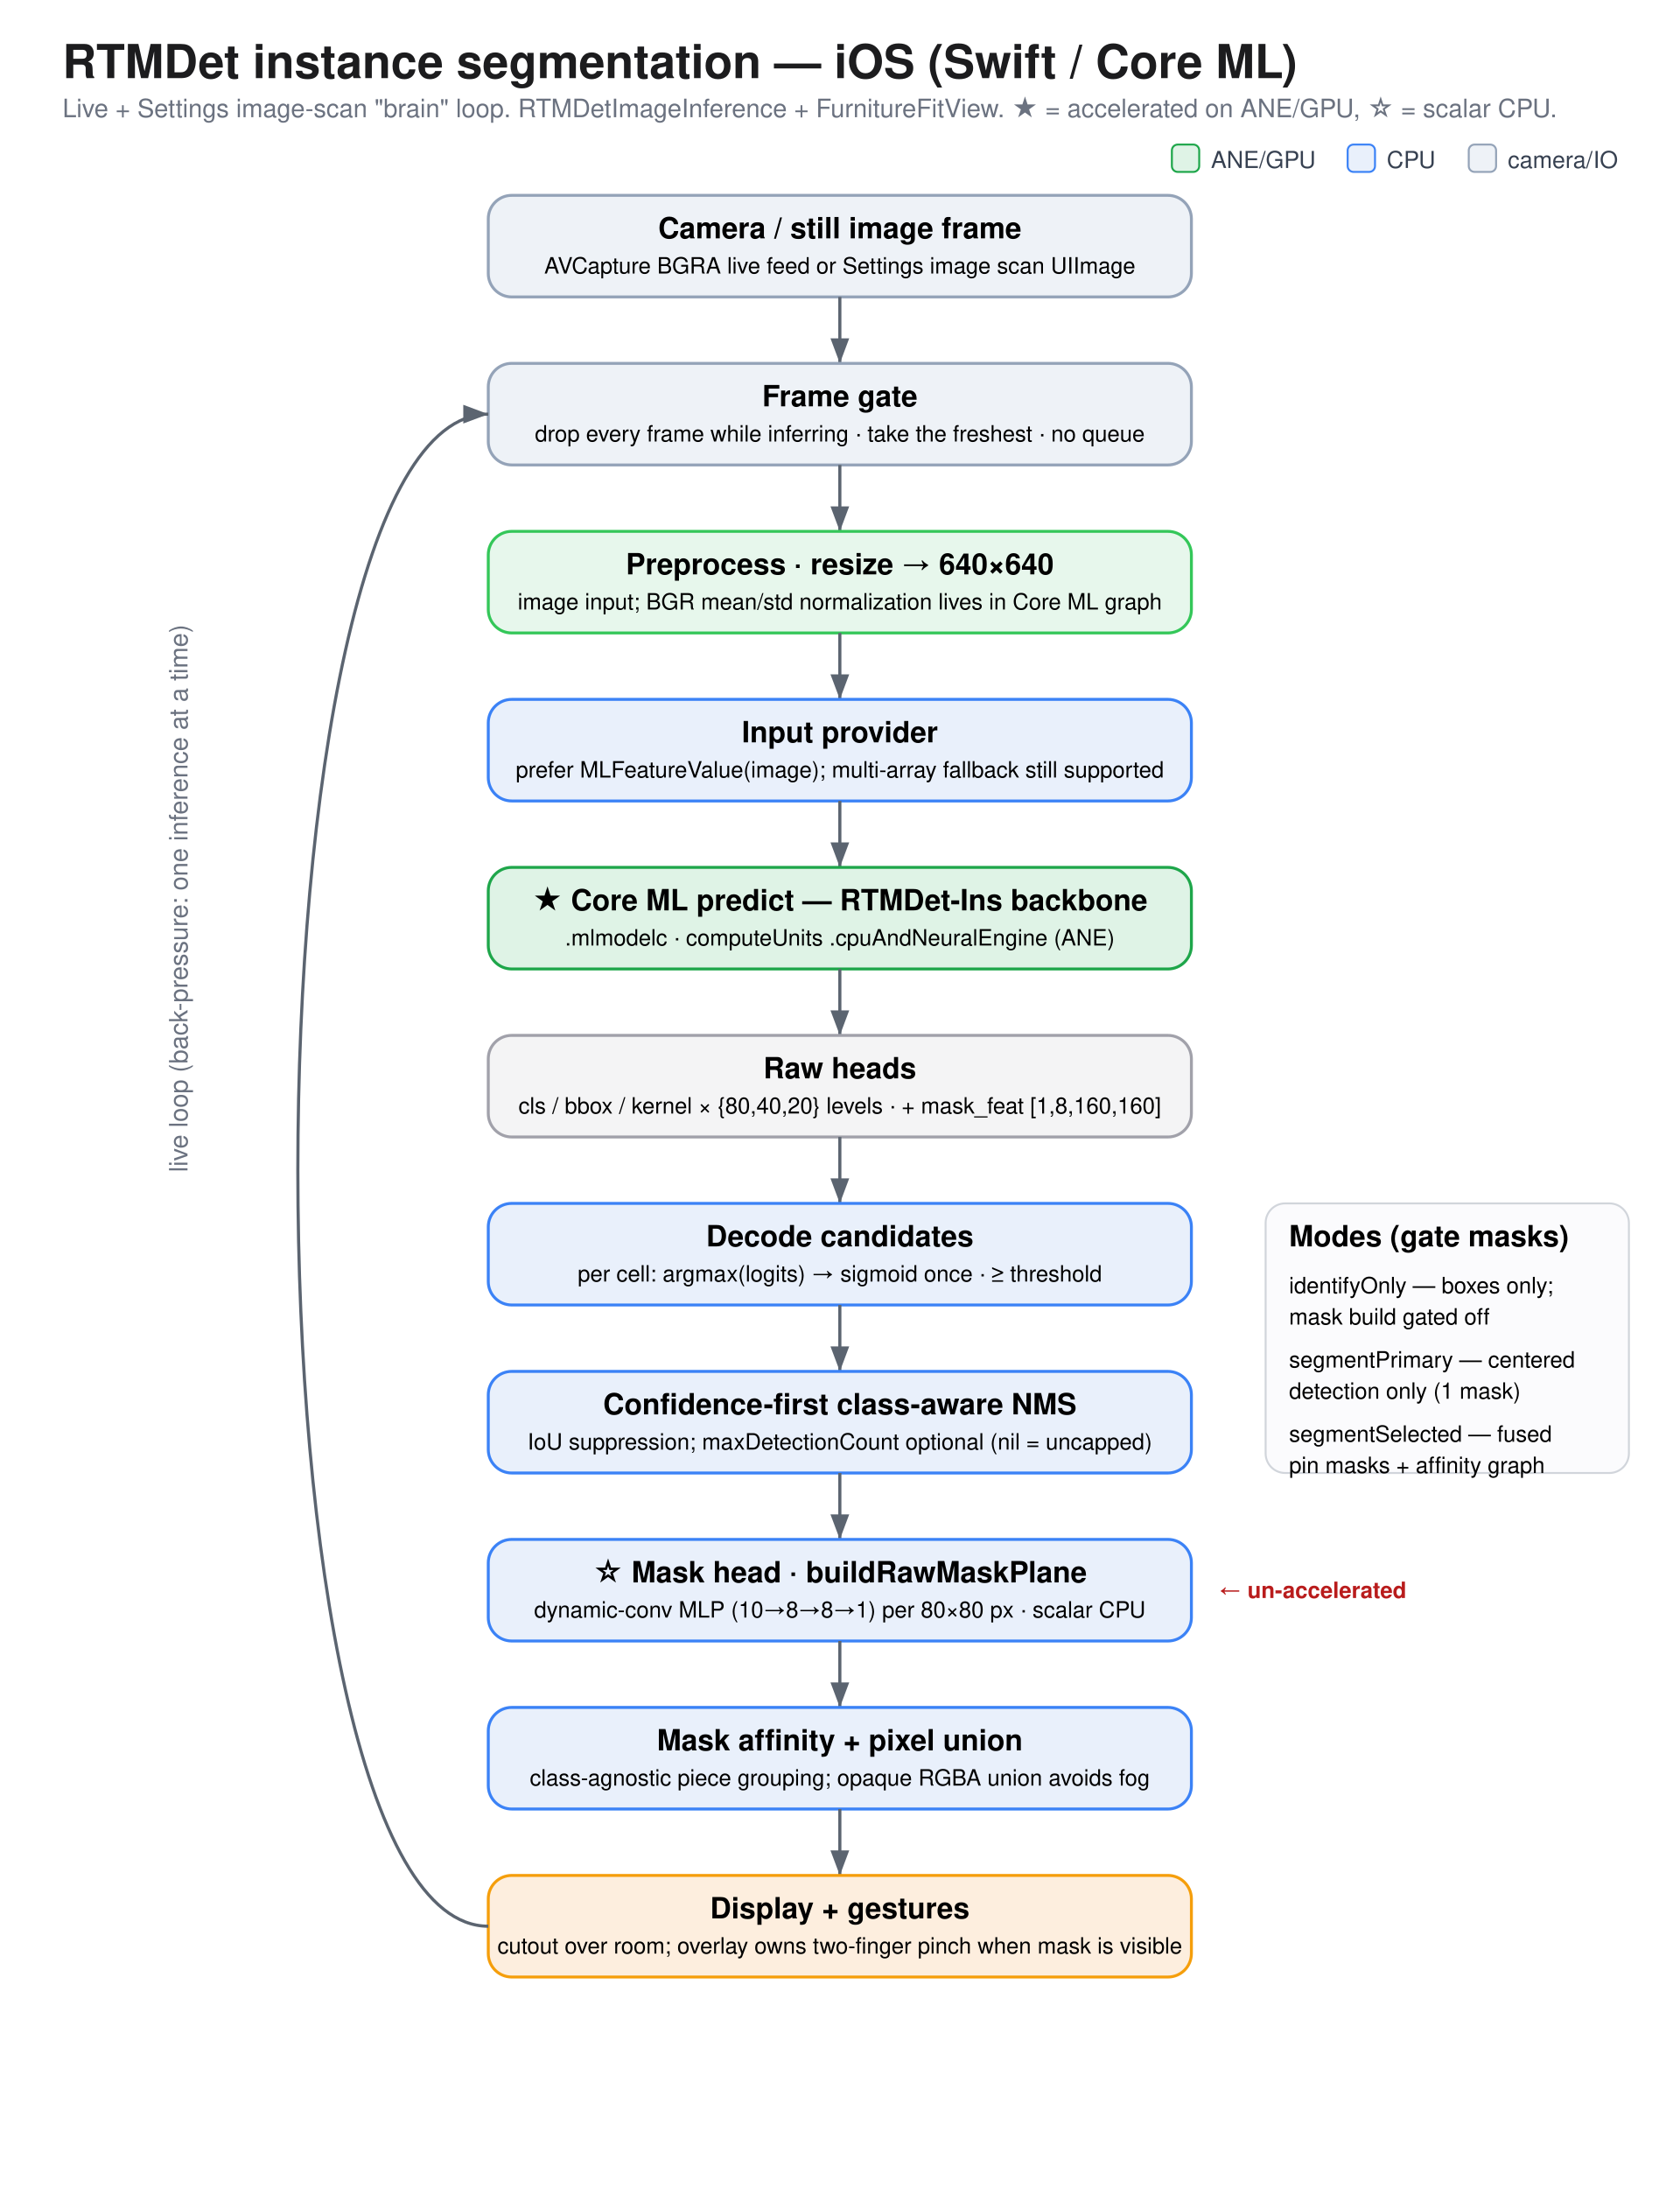
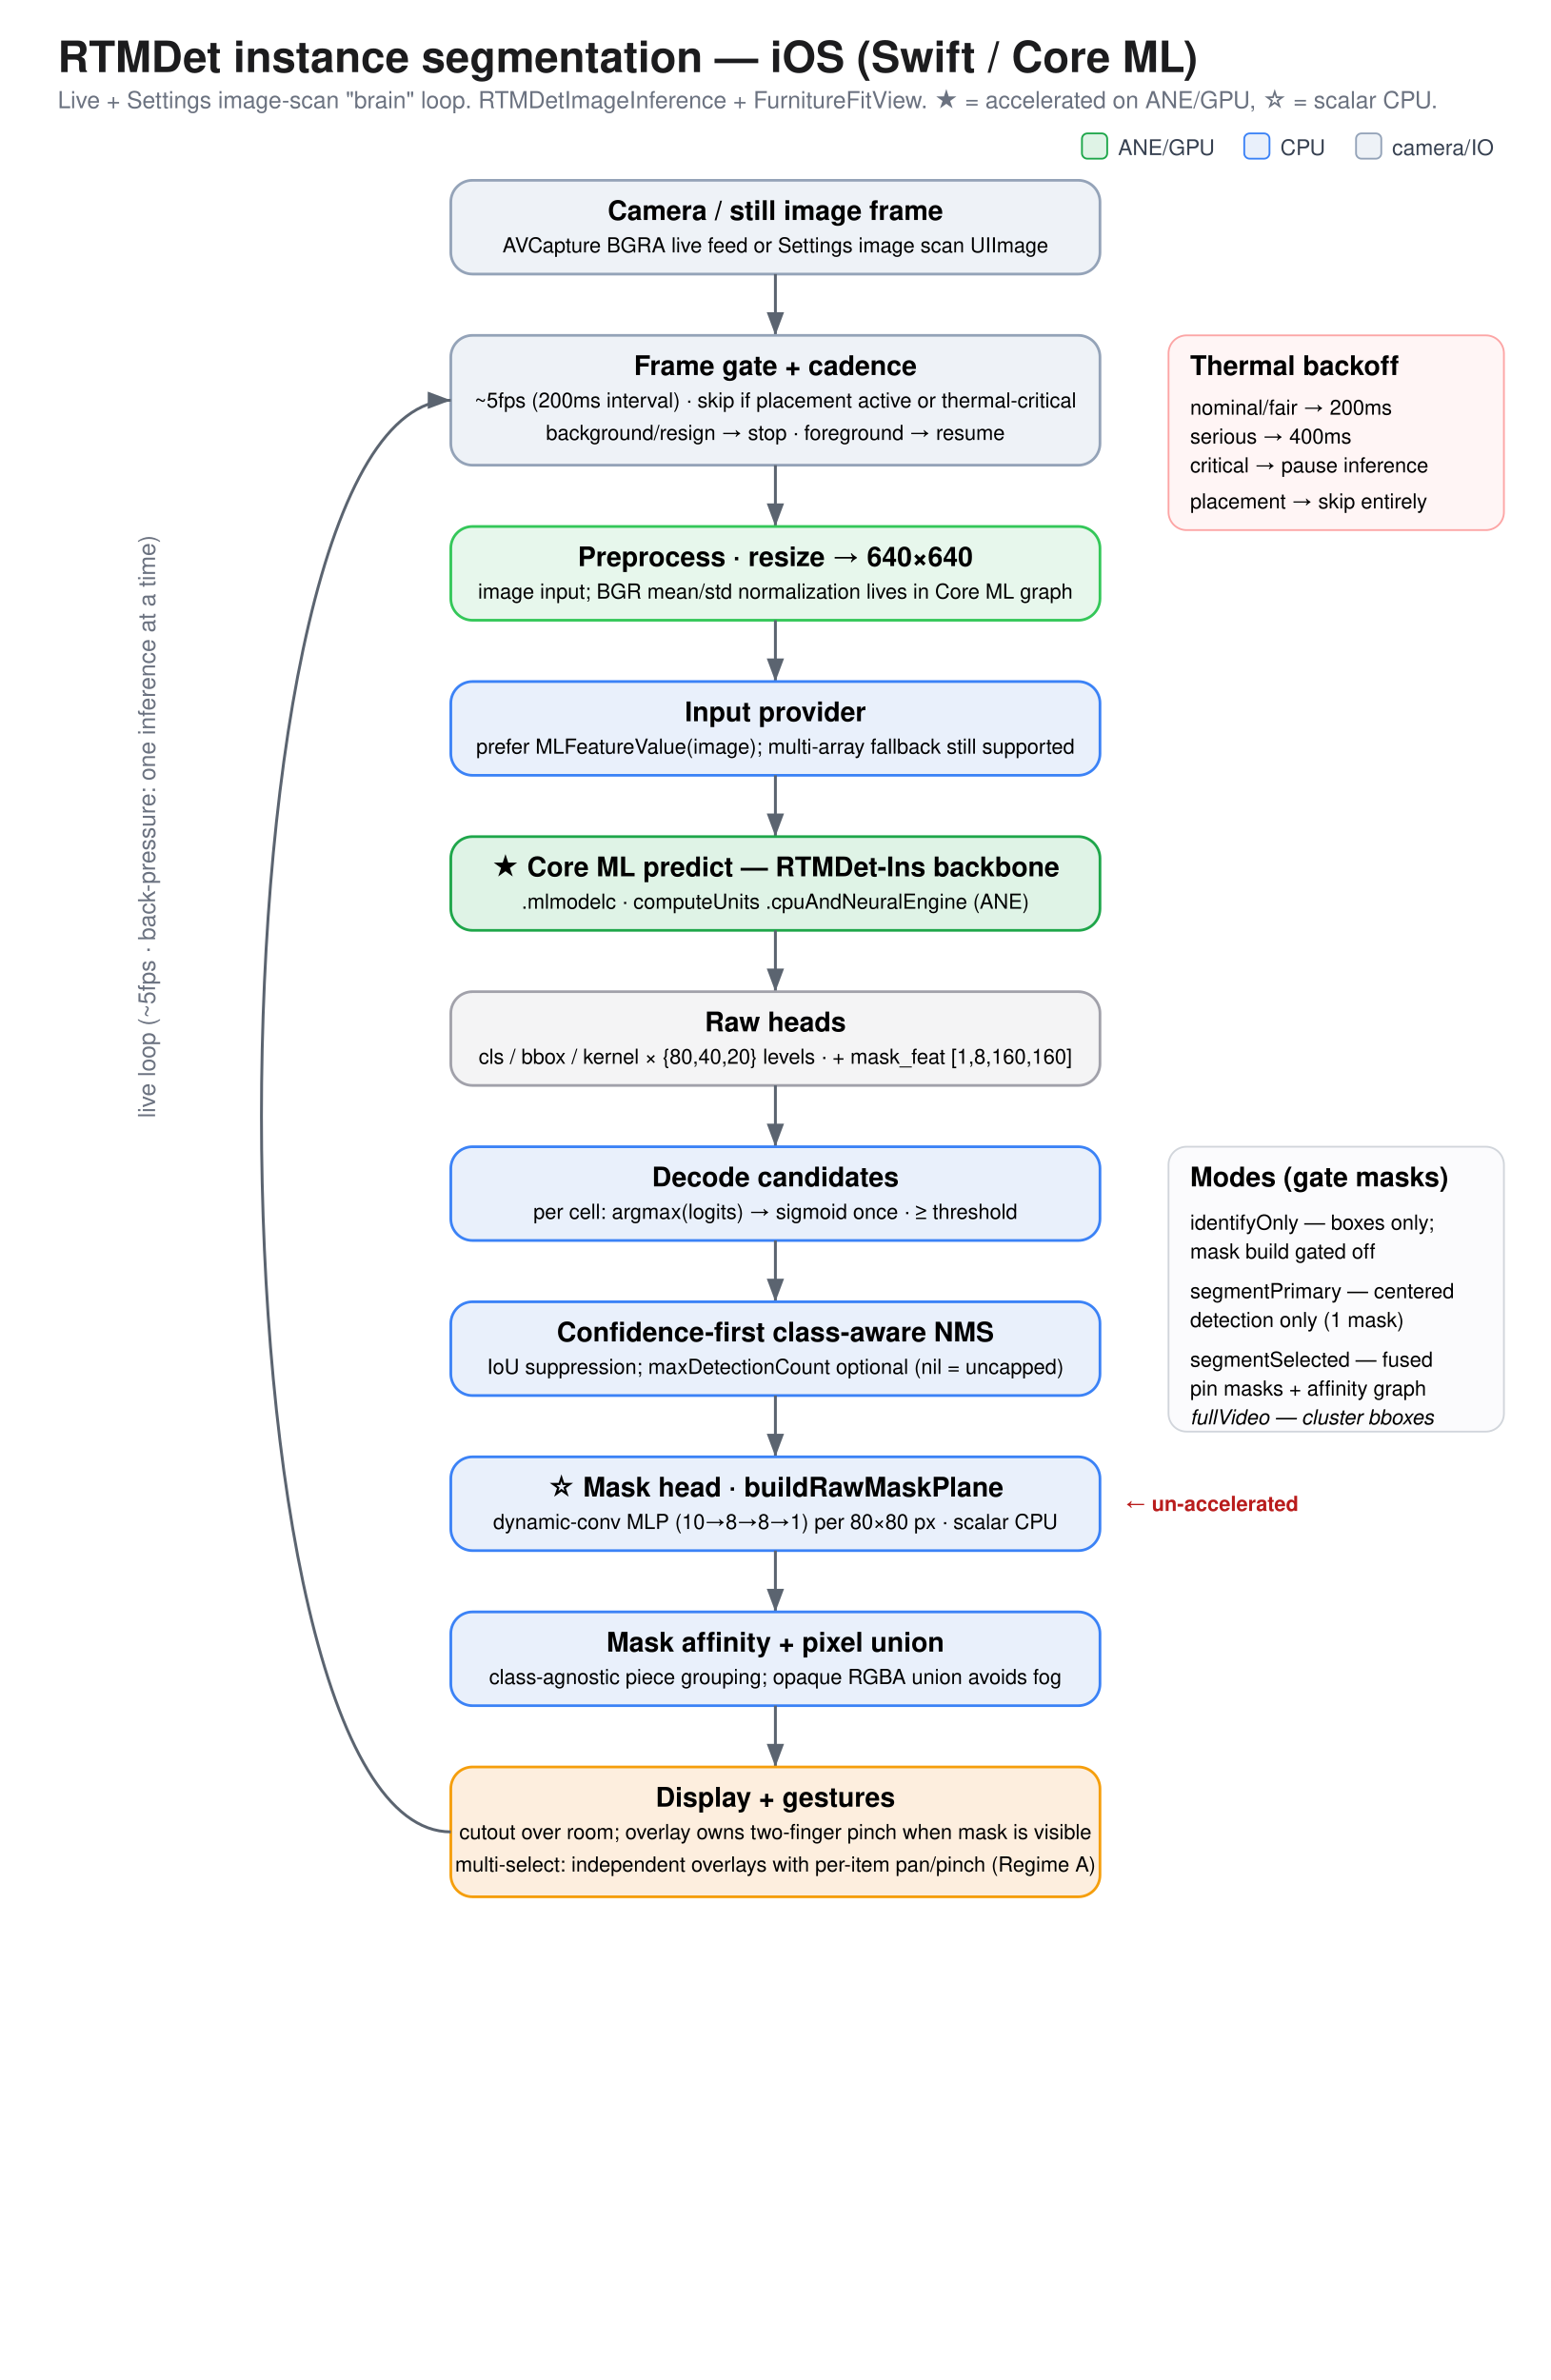
- <svg xmlns="http://www.w3.org/2000/svg" width="860" height="1120" viewBox="0 0 860 1120" font-family="-apple-system, Helvetica, Arial, sans-serif">
+ <svg xmlns="http://www.w3.org/2000/svg" width="860" height="1320" viewBox="0 0 860 1320" font-family="-apple-system, Helvetica, Arial, sans-serif">
  <defs>
    <marker id="arrow" markerWidth="10" markerHeight="10" refX="8" refY="3" orient="auto" markerUnits="strokeWidth">
      <path d="M0,0 L8,3 L0,6 Z" fill="#5b6470" />
    </marker>
    <style>
      .title{font-size:24px;font-weight:700;fill:#1c1c1e}
      .sub{font-size:13px;fill:#6b7280}
      .box{rx:12;ry:12;stroke-width:1.5}
      .bt{font-size:15px;font-weight:600}
      .bs{font-size:11.5px}
      .cam{fill:#eef2f7;stroke:#94a3b8}
      .gpu{fill:#e7f7ec;stroke:#34c759}
      .ane{fill:#dff3e6;stroke:#1ea64a}
      .cpu{fill:#e9f0fb;stroke:#3b82f6}
      .data{fill:#f4f4f5;stroke:#a1a1aa}
      .disp{fill:#fdeede;stroke:#f59e0b}
      .star{fill:#b91c1c;font-size:11.5px;font-weight:700}
      .edge{stroke:#5b6470;stroke-width:1.6;fill:none}
      .legtxt{font-size:12px;fill:#374151}
    </style>
  </defs>
  <text x="32" y="40" class="title">RTMDet instance segmentation — iOS (Swift / Core ML)</text>
  <text x="32" y="60" class="sub">Live + Settings image-scan "brain" loop. RTMDetImageInference + FurnitureFitView. ★ = accelerated on ANE/GPU, ☆ = scalar CPU.</text>
  <rect x="600" y="74" width="14" height="14" rx="3" class="ane" />
  <text x="620" y="86" class="legtxt">ANE/GPU</text>
  <rect x="690" y="74" width="14" height="14" rx="3" class="cpu" />
  <text x="710" y="86" class="legtxt">CPU</text>
  <rect x="752" y="74" width="14" height="14" rx="3" class="cam" />
  <text x="772" y="86" class="legtxt">camera/IO</text>
  <g>
    <rect x="250" y="100" width="360" height="52" class="box cam" />
    <text x="430" y="122" text-anchor="middle" class="bt">Camera / still image frame</text>
    <text x="430" y="140" text-anchor="middle" class="bs">AVCapture BGRA live feed or Settings image scan UIImage</text>
  </g>
  <path class="edge" d="M430,152 L430,186" marker-end="url(#arrow)" />
  <g>
-     <rect x="250" y="186" width="360" height="52" class="box cam" />
-     <text x="430" y="208" text-anchor="middle" class="bt">Frame gate</text>
-     <text x="430" y="226" text-anchor="middle" class="bs">drop every frame while inferring · take the freshest · no queue</text>
+     <rect x="250" y="186" width="360" height="72" class="box cam" />
+     <text x="430" y="208" text-anchor="middle" class="bt">Frame gate + cadence</text>
+     <text x="430" y="226" text-anchor="middle" class="bs">~5fps (200ms interval) · skip if placement active or thermal-critical</text>
+     <text x="430" y="244" text-anchor="middle" class="bs">background/resign → stop · foreground → resume</text>
  </g>
-   <path class="edge" d="M430,238 L430,272" marker-end="url(#arrow)" />
+   <path class="edge" d="M430,258 L430,292" marker-end="url(#arrow)" />
  <g>
-     <rect x="250" y="272" width="360" height="52" class="box gpu" />
-     <text x="430" y="294" text-anchor="middle" class="bt">Preprocess · resize → 640×640</text>
-     <text x="430" y="312" text-anchor="middle" class="bs">image input; BGR mean/std normalization lives in Core ML graph</text>
+     <rect x="250" y="292" width="360" height="52" class="box gpu" />
+     <text x="430" y="314" text-anchor="middle" class="bt">Preprocess · resize → 640×640</text>
+     <text x="430" y="332" text-anchor="middle" class="bs">image input; BGR mean/std normalization lives in Core ML graph</text>
  </g>
-   <path class="edge" d="M430,324 L430,358" marker-end="url(#arrow)" />
+   <path class="edge" d="M430,344 L430,378" marker-end="url(#arrow)" />
  <g>
-     <rect x="250" y="358" width="360" height="52" class="box cpu" />
-     <text x="430" y="380" text-anchor="middle" class="bt">Input provider</text>
-     <text x="430" y="398" text-anchor="middle" class="bs">prefer MLFeatureValue(image); multi-array fallback still supported</text>
+     <rect x="250" y="378" width="360" height="52" class="box cpu" />
+     <text x="430" y="400" text-anchor="middle" class="bt">Input provider</text>
+     <text x="430" y="418" text-anchor="middle" class="bs">prefer MLFeatureValue(image); multi-array fallback still supported</text>
  </g>
-   <path class="edge" d="M430,410 L430,444" marker-end="url(#arrow)" />
+   <path class="edge" d="M430,430 L430,464" marker-end="url(#arrow)" />
  <g>
-     <rect x="250" y="444" width="360" height="52" class="box ane" />
-     <text x="430" y="466" text-anchor="middle" class="bt">★ Core ML predict — RTMDet-Ins backbone</text>
-     <text x="430" y="484" text-anchor="middle" class="bs">.mlmodelc · computeUnits .cpuAndNeuralEngine (ANE)</text>
+     <rect x="250" y="464" width="360" height="52" class="box ane" />
+     <text x="430" y="486" text-anchor="middle" class="bt">★ Core ML predict — RTMDet-Ins backbone</text>
+     <text x="430" y="504" text-anchor="middle" class="bs">.mlmodelc · computeUnits .cpuAndNeuralEngine (ANE)</text>
  </g>
-   <path class="edge" d="M430,496 L430,530" marker-end="url(#arrow)" />
+   <path class="edge" d="M430,516 L430,550" marker-end="url(#arrow)" />
  <g>
-     <rect x="250" y="530" width="360" height="52" class="box data" />
-     <text x="430" y="552" text-anchor="middle" class="bt">Raw heads</text>
-     <text x="430" y="570" text-anchor="middle" class="bs">cls / bbox / kernel × {80,40,20} levels · + mask_feat [1,8,160,160]</text>
+     <rect x="250" y="550" width="360" height="52" class="box data" />
+     <text x="430" y="572" text-anchor="middle" class="bt">Raw heads</text>
+     <text x="430" y="590" text-anchor="middle" class="bs">cls / bbox / kernel × {80,40,20} levels · + mask_feat [1,8,160,160]</text>
  </g>
-   <path class="edge" d="M430,582 L430,616" marker-end="url(#arrow)" />
+   <path class="edge" d="M430,602 L430,636" marker-end="url(#arrow)" />
  <g>
-     <rect x="250" y="616" width="360" height="52" class="box cpu" />
-     <text x="430" y="638" text-anchor="middle" class="bt">Decode candidates</text>
-     <text x="430" y="656" text-anchor="middle" class="bs">per cell: argmax(logits) → sigmoid once · ≥ threshold</text>
+     <rect x="250" y="636" width="360" height="52" class="box cpu" />
+     <text x="430" y="658" text-anchor="middle" class="bt">Decode candidates</text>
+     <text x="430" y="676" text-anchor="middle" class="bs">per cell: argmax(logits) → sigmoid once · ≥ threshold</text>
  </g>
-   <path class="edge" d="M430,668 L430,702" marker-end="url(#arrow)" />
+   <path class="edge" d="M430,688 L430,722" marker-end="url(#arrow)" />
  <g>
-     <rect x="250" y="702" width="360" height="52" class="box cpu" />
-     <text x="430" y="724" text-anchor="middle" class="bt">Confidence-first class-aware NMS</text>
-     <text x="430" y="742" text-anchor="middle" class="bs">IoU suppression; maxDetectionCount optional (nil = uncapped)</text>
+     <rect x="250" y="722" width="360" height="52" class="box cpu" />
+     <text x="430" y="744" text-anchor="middle" class="bt">Confidence-first class-aware NMS</text>
+     <text x="430" y="762" text-anchor="middle" class="bs">IoU suppression; maxDetectionCount optional (nil = uncapped)</text>
  </g>
-   <path class="edge" d="M430,754 L430,788" marker-end="url(#arrow)" />
+   <path class="edge" d="M430,774 L430,808" marker-end="url(#arrow)" />
  <g>
-     <rect x="250" y="788" width="360" height="52" class="box cpu" />
-     <text x="430" y="810" text-anchor="middle" class="bt">☆ Mask head · buildRawMaskPlane</text>
-     <text x="430" y="828" text-anchor="middle" class="bs">dynamic-conv MLP (10→8→8→1) per 80×80 px · scalar CPU</text>
+     <rect x="250" y="808" width="360" height="52" class="box cpu" />
+     <text x="430" y="830" text-anchor="middle" class="bt">☆ Mask head · buildRawMaskPlane</text>
+     <text x="430" y="848" text-anchor="middle" class="bs">dynamic-conv MLP (10→8→8→1) per 80×80 px · scalar CPU</text>
  </g>
-   <text x="624" y="818" class="star">← un-accelerated</text>
-   <path class="edge" d="M430,840 L430,874" marker-end="url(#arrow)" />
+   <text x="624" y="838" class="star">← un-accelerated</text>
+   <path class="edge" d="M430,860 L430,894" marker-end="url(#arrow)" />
  <g>
-     <rect x="250" y="874" width="360" height="52" class="box cpu" />
-     <text x="430" y="896" text-anchor="middle" class="bt">Mask affinity + pixel union</text>
-     <text x="430" y="914" text-anchor="middle" class="bs">class-agnostic piece grouping; opaque RGBA union avoids fog</text>
+     <rect x="250" y="894" width="360" height="52" class="box cpu" />
+     <text x="430" y="916" text-anchor="middle" class="bt">Mask affinity + pixel union</text>
+     <text x="430" y="934" text-anchor="middle" class="bs">class-agnostic piece grouping; opaque RGBA union avoids fog</text>
  </g>
-   <path class="edge" d="M430,926 L430,960" marker-end="url(#arrow)" />
+   <path class="edge" d="M430,946 L430,980" marker-end="url(#arrow)" />
  <g>
-     <rect x="250" y="960" width="360" height="52" class="box disp" />
-     <text x="430" y="982" text-anchor="middle" class="bt">Display + gestures</text>
-     <text x="430" y="1000" text-anchor="middle" class="bs">cutout over room; overlay owns two-finger pinch when mask is visible</text>
+     <rect x="250" y="980" width="360" height="72" class="box disp" />
+     <text x="430" y="1002" text-anchor="middle" class="bt">Display + gestures</text>
+     <text x="430" y="1020" text-anchor="middle" class="bs">cutout over room; overlay owns two-finger pinch when mask is visible</text>
+     <text x="430" y="1038" text-anchor="middle" class="bs">multi-select: independent overlays with per-item pan/pinch (Regime A)</text>
  </g>
-   <path class="edge" d="M250,986 C120,986 120,212 250,212" marker-end="url(#arrow)" />
-   <text x="96" y="600" transform="rotate(-90 96,600)" class="sub">live loop (back-pressure: one inference at a time)</text>
+   <path class="edge" d="M250,1016 C110,1016 110,222 250,222" marker-end="url(#arrow)" />
+   <text x="86" y="620" transform="rotate(-90 86,620)" class="sub">live loop (~5fps · back-pressure: one inference at a time)</text>
  <g>
-     <rect x="648" y="616" width="186" height="138" rx="10" fill="#fbfbfd" stroke="#d1d5db" />
-     <text x="660" y="638" class="bt" font-size="13">Modes (gate masks)</text>
-     <text x="660" y="662" class="bs">identifyOnly — boxes only;</text>
-     <text x="660" y="678" class="bs">mask build gated off</text>
-     <text x="660" y="700" class="bs">segmentPrimary — centered</text>
-     <text x="660" y="716" class="bs">detection only (1 mask)</text>
-     <text x="660" y="738" class="bs">segmentSelected — fused</text>
-     <text x="660" y="754" class="bs">pin masks + affinity graph</text>
+     <rect x="648" y="636" width="186" height="158" rx="10" fill="#fbfbfd" stroke="#d1d5db" />
+     <text x="660" y="658" class="bt" font-size="13">Modes (gate masks)</text>
+     <text x="660" y="682" class="bs">identifyOnly — boxes only;</text>
+     <text x="660" y="698" class="bs">mask build gated off</text>
+     <text x="660" y="720" class="bs">segmentPrimary — centered</text>
+     <text x="660" y="736" class="bs">detection only (1 mask)</text>
+     <text x="660" y="758" class="bs">segmentSelected — fused</text>
+     <text x="660" y="774" class="bs">pin masks + affinity graph</text>
+     <text x="660" y="790" class="bs" font-style="italic">fullVideo — cluster bboxes</text>
+   </g>
+   <g>
+     <rect x="648" y="186" width="186" height="108" rx="10" fill="#fff5f5" stroke="#fca5a5" />
+     <text x="660" y="208" class="bt" font-size="13">Thermal backoff</text>
+     <text x="660" y="230" class="bs">nominal/fair → 200ms</text>
+     <text x="660" y="246" class="bs">serious → 400ms</text>
+     <text x="660" y="262" class="bs">critical → pause inference</text>
+     <text x="660" y="282" class="bs">placement → skip entirely</text>
  </g>
</svg>
